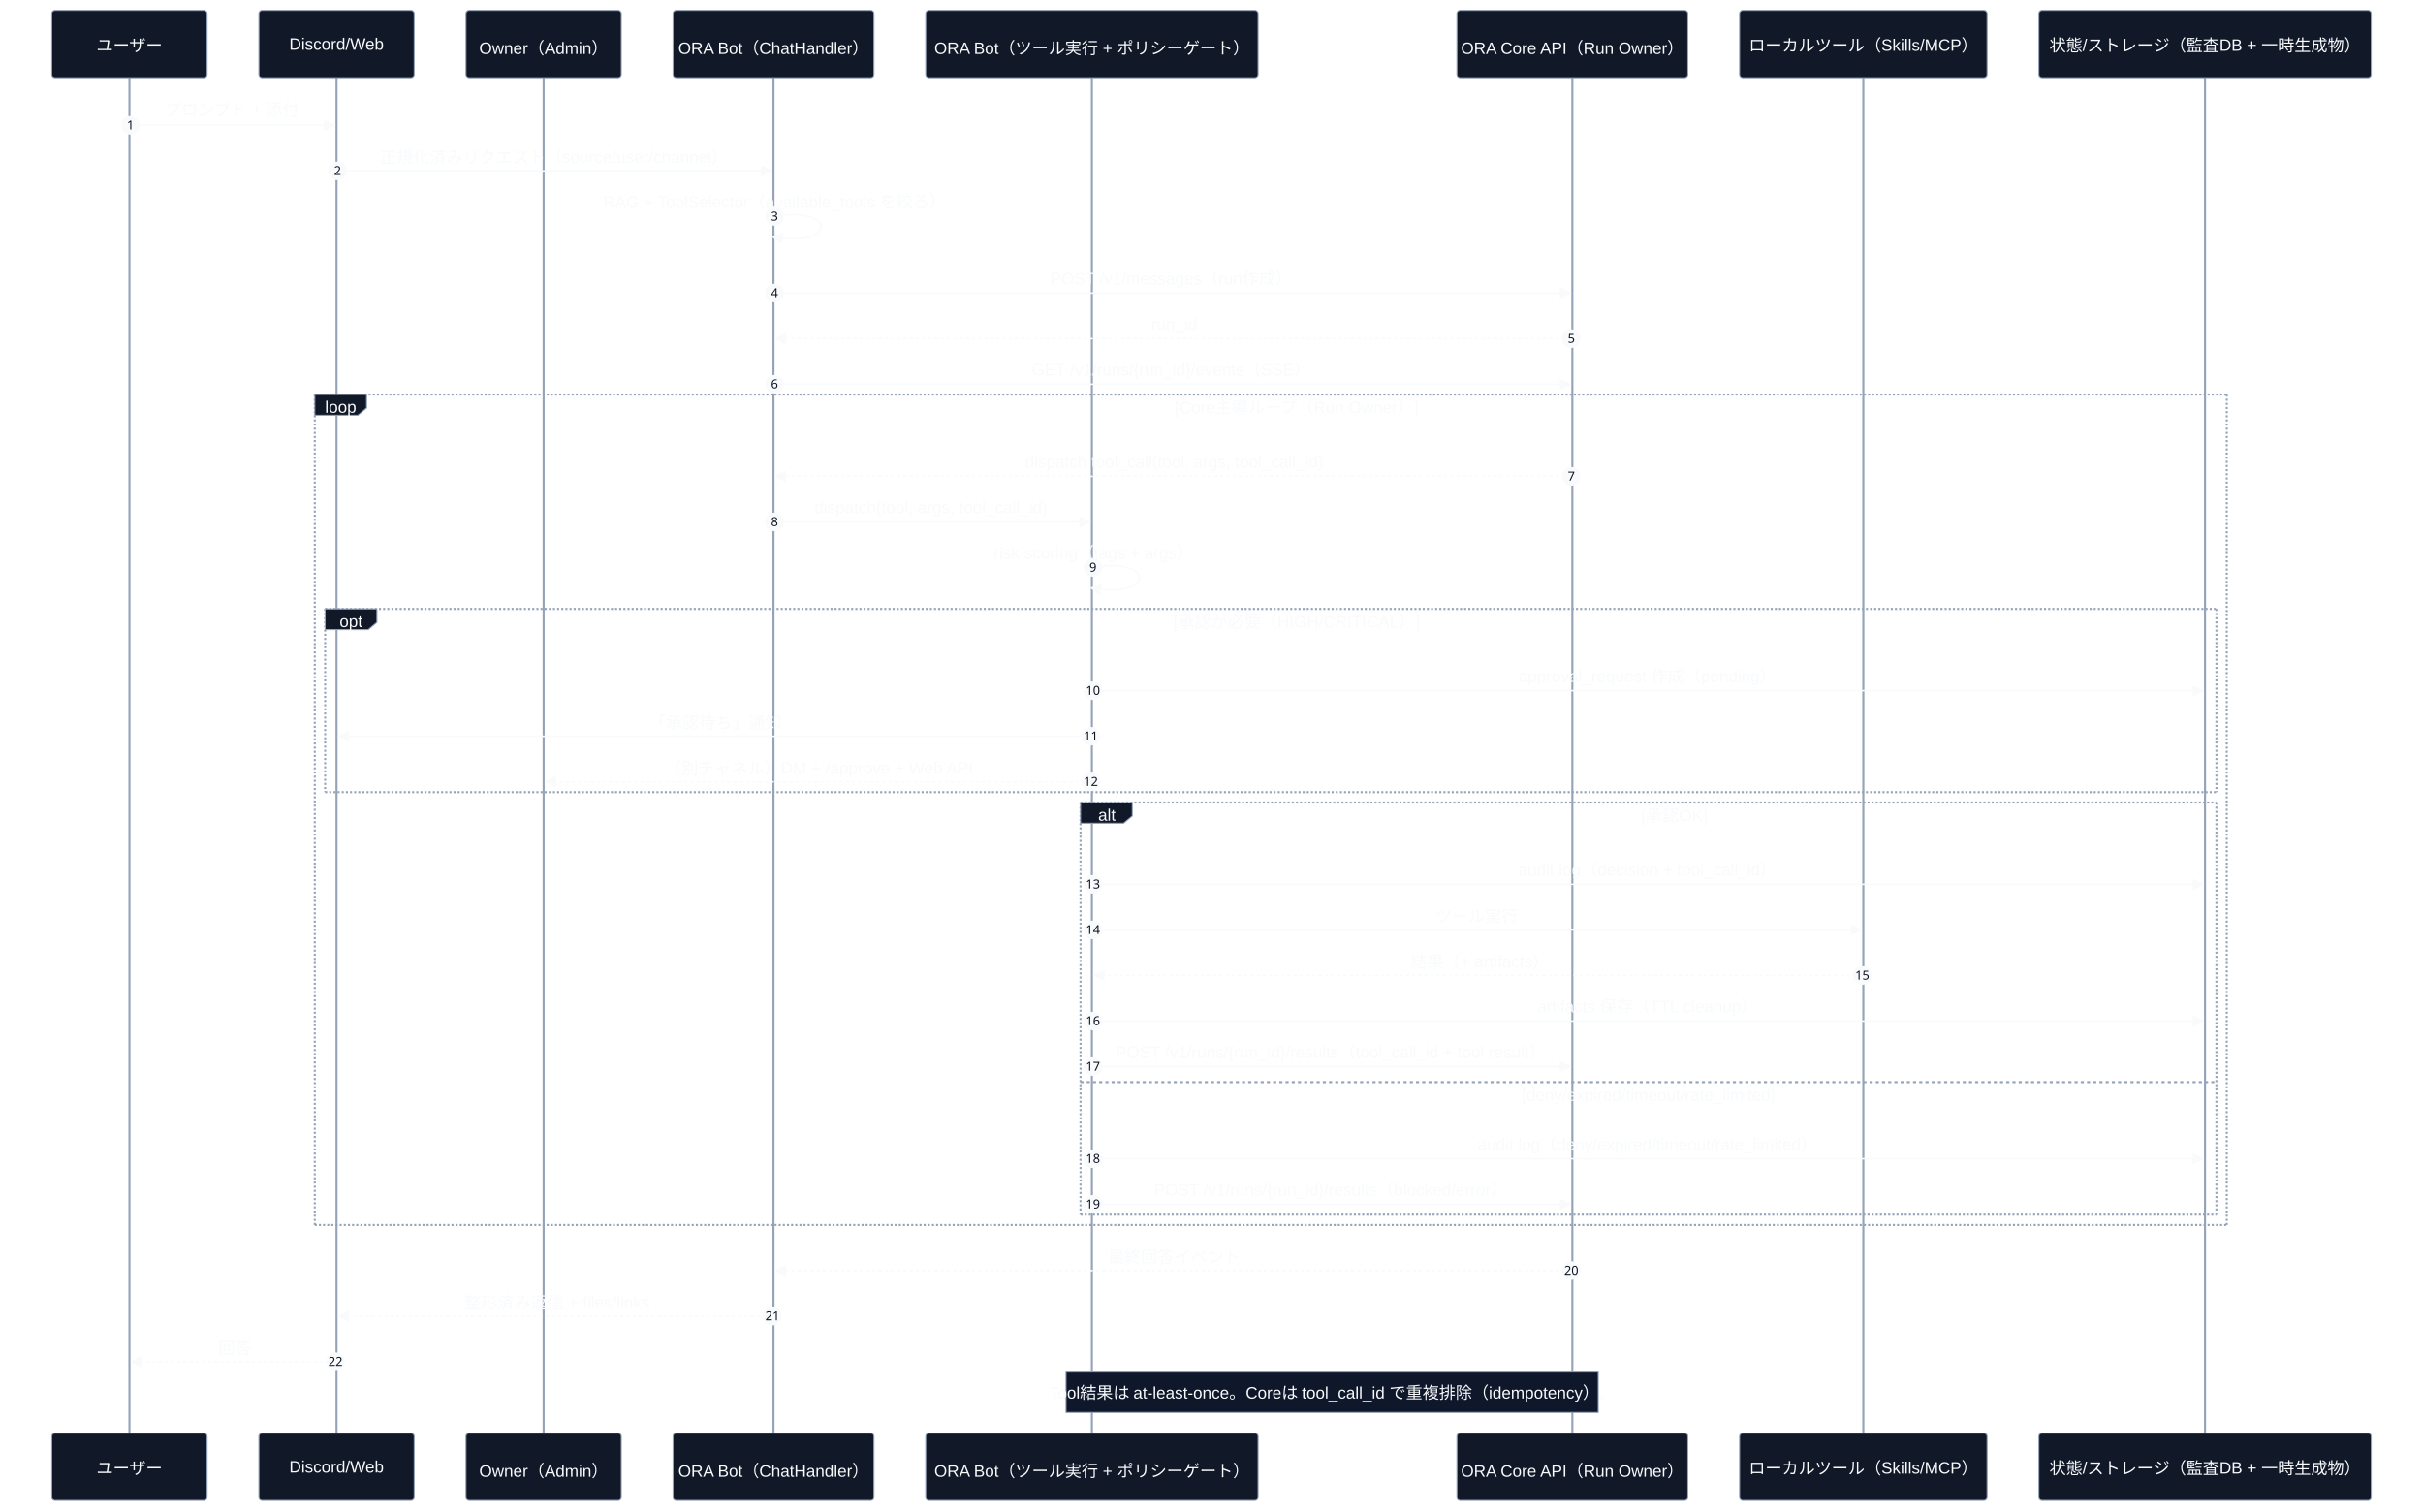
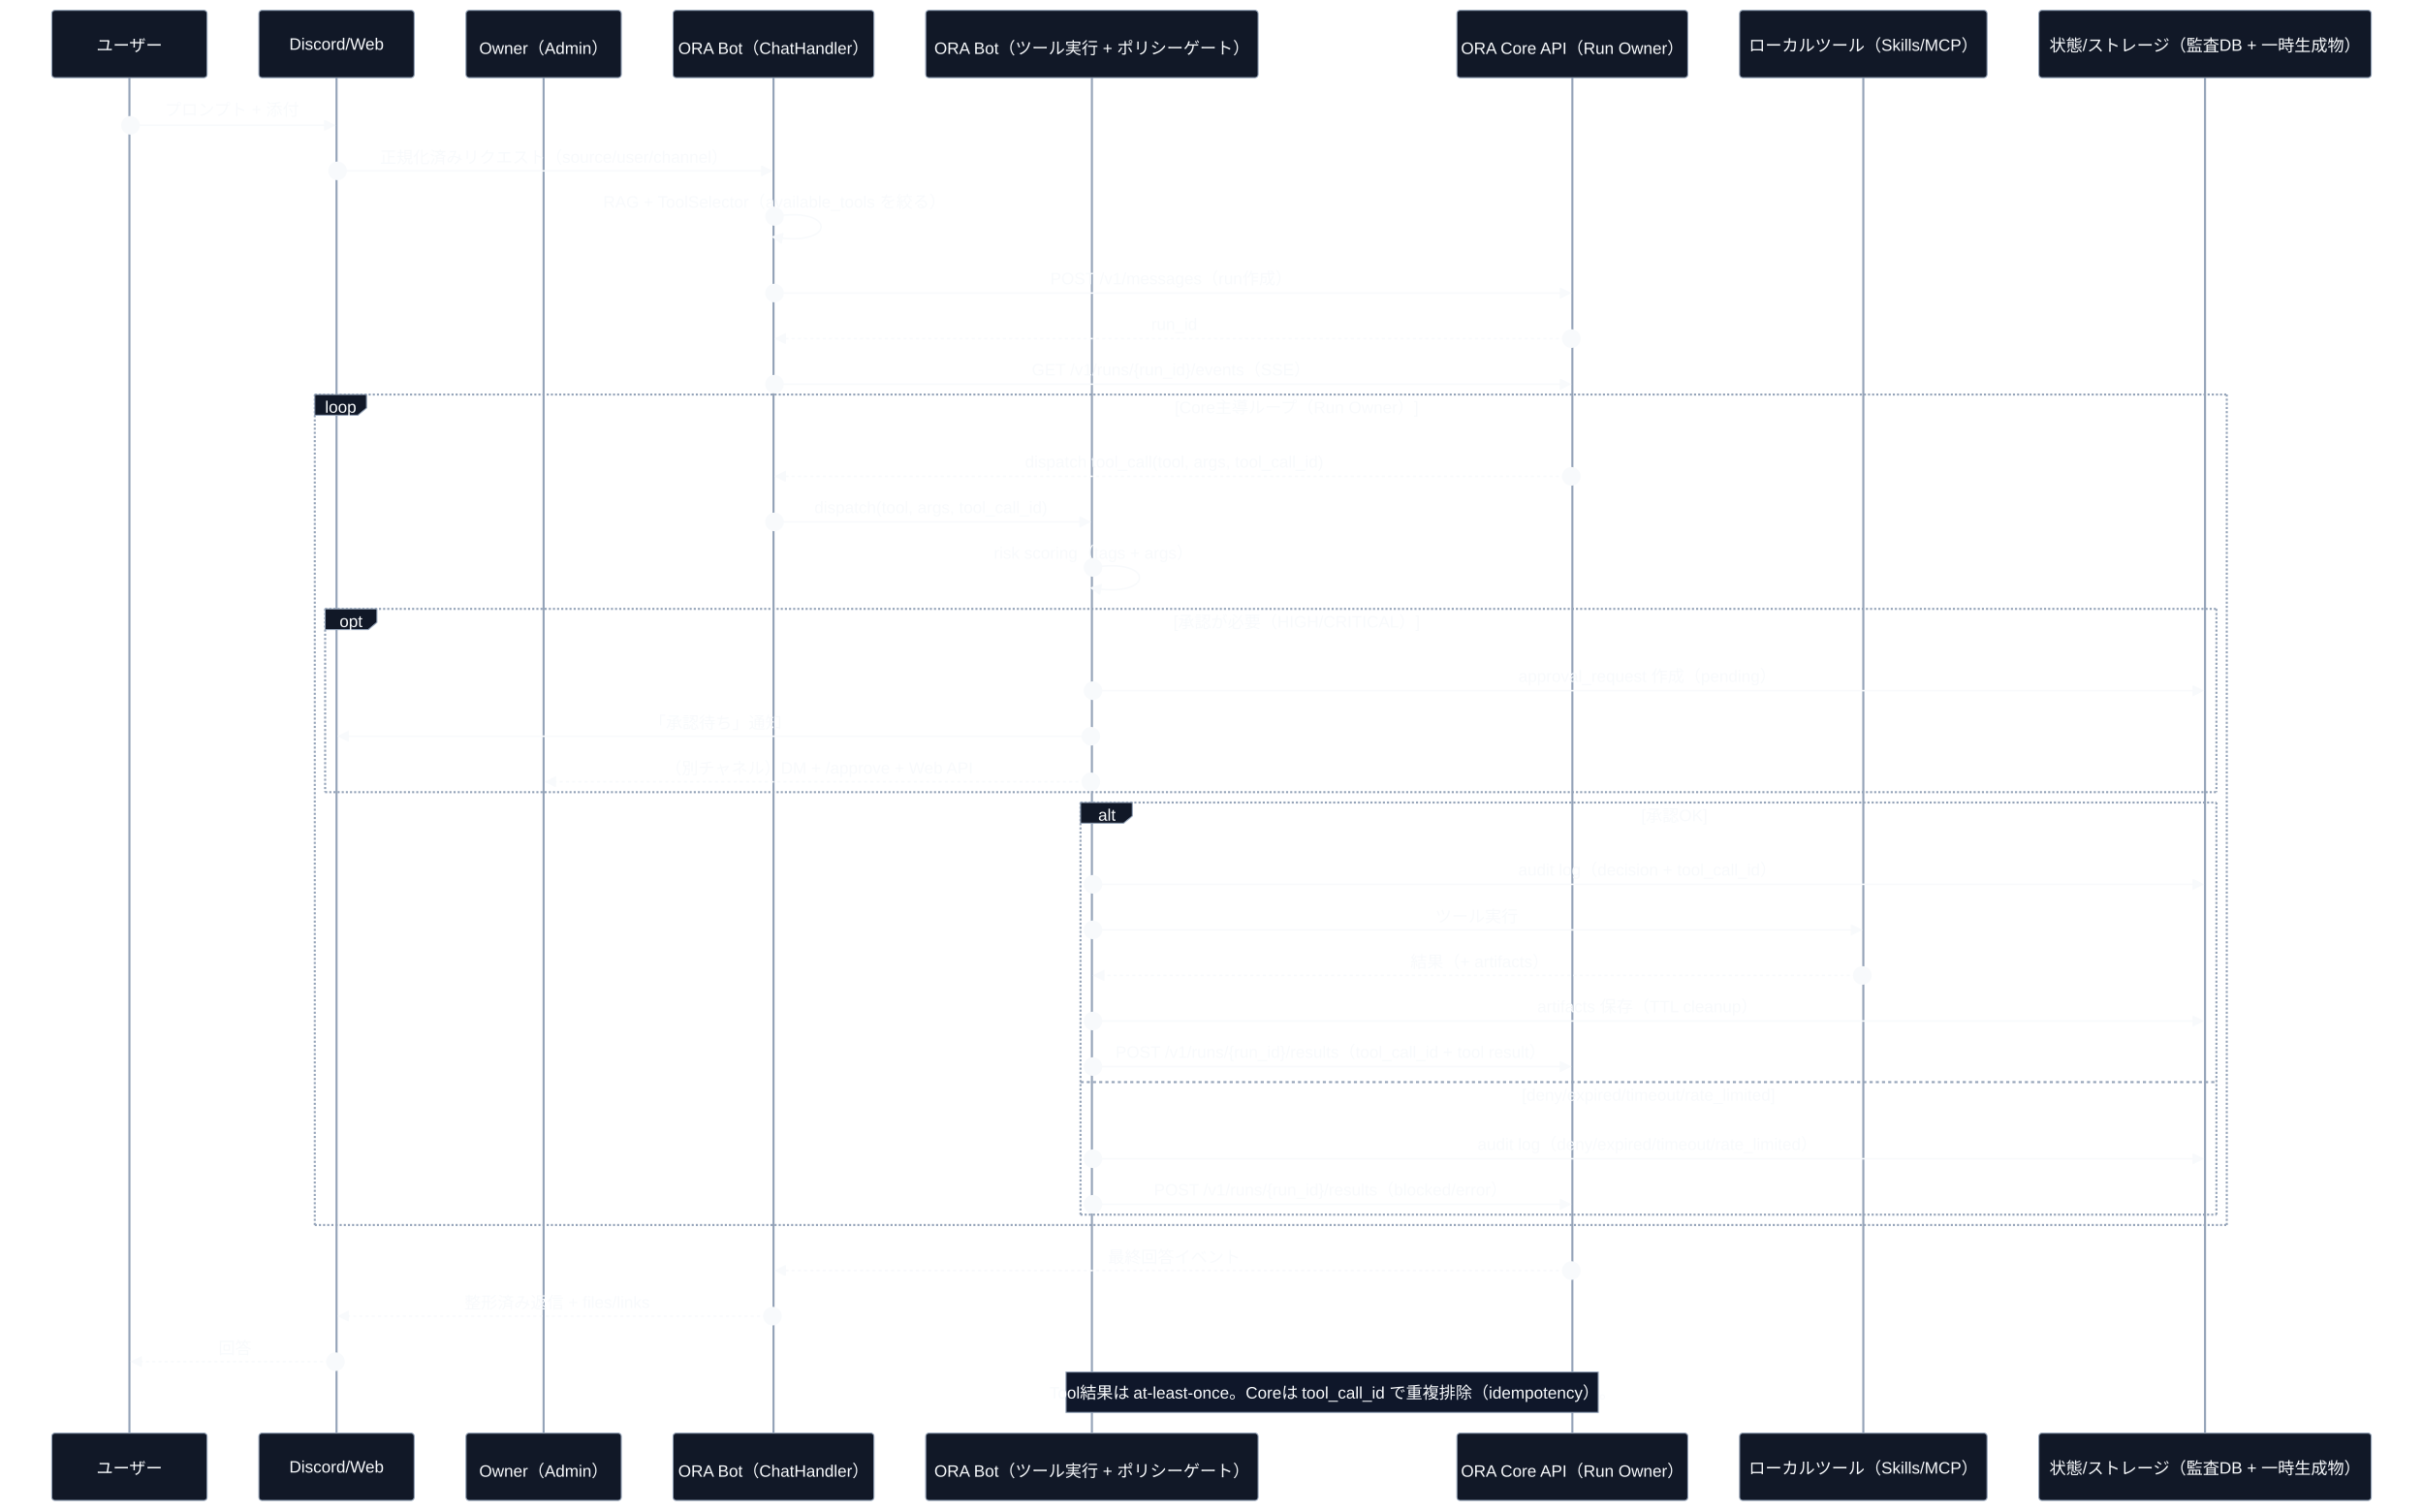
<svg xmlns="http://www.w3.org/2000/svg" aria-roledescription="sequence" role="graphics-document document" viewBox="-50 -10 2340 1460" style="max-width: 2340px; background-color: transparent;" width="100%" id="my-svg">
  <g>
    <rect class="actor actor-bottom" ry="3" rx="3" name="ST" height="65" width="321" stroke="#666" fill="#eaeaea" y="1374" x="1919" />
    <text style="text-anchor: middle; font-size: 16px; font-weight: 400;" class="actor" alignment-baseline="central" dominant-baseline="central" y="1406.5" x="2079.5">
      <tspan dy="0" x="2079.5">状態/ストレージ（監査DB + 一時生成物）</tspan>
    </text>
  </g>
  <g>
    <rect class="actor actor-bottom" ry="3" rx="3" name="LT" height="65" width="239" stroke="#666" fill="#eaeaea" y="1374" x="1630" />
    <text style="text-anchor: middle; font-size: 16px; font-weight: 400;" class="actor" alignment-baseline="central" dominant-baseline="central" y="1406.5" x="1749.5">
      <tspan dy="0" x="1749.5">ローカルツール（Skills/MCP）</tspan>
    </text>
  </g>
  <g>
    <rect class="actor actor-bottom" ry="3" rx="3" name="CORE" height="65" width="223" stroke="#666" fill="#eaeaea" y="1374" x="1357" />
    <text style="text-anchor: middle; font-size: 16px; font-weight: 400;" class="actor" alignment-baseline="central" dominant-baseline="central" y="1406.5" x="1468.5">
      <tspan dy="0" x="1468.5">ORA Core API（Run Owner）</tspan>
    </text>
  </g>
  <g>
    <rect class="actor actor-bottom" ry="3" rx="3" name="EX" height="65" width="321" stroke="#666" fill="#eaeaea" y="1374" x="844" />
    <text style="text-anchor: middle; font-size: 16px; font-weight: 400;" class="actor" alignment-baseline="central" dominant-baseline="central" y="1406.5" x="1004.5">
      <tspan dy="0" x="1004.5">ORA Bot（ツール実行 + ポリシーゲート）</tspan>
    </text>
  </g>
  <g>
    <rect class="actor actor-bottom" ry="3" rx="3" name="CH" height="65" width="194" stroke="#666" fill="#eaeaea" y="1374" x="600" />
    <text style="text-anchor: middle; font-size: 16px; font-weight: 400;" class="actor" alignment-baseline="central" dominant-baseline="central" y="1406.5" x="697">
      <tspan dy="0" x="697">ORA Bot（ChatHandler）</tspan>
    </text>
  </g>
  <g>
    <rect class="actor actor-bottom" ry="3" rx="3" name="O" height="65" width="150" stroke="#666" fill="#eaeaea" y="1374" x="400" />
    <text style="text-anchor: middle; font-size: 16px; font-weight: 400;" class="actor" alignment-baseline="central" dominant-baseline="central" y="1406.5" x="475">
      <tspan dy="0" x="475">Owner（Admin）</tspan>
    </text>
  </g>
  <g>
    <rect class="actor actor-bottom" ry="3" rx="3" name="P" height="65" width="150" stroke="#666" fill="#eaeaea" y="1374" x="200" />
    <text style="text-anchor: middle; font-size: 16px; font-weight: 400;" class="actor" alignment-baseline="central" dominant-baseline="central" y="1406.5" x="275">
      <tspan dy="0" x="275">Discord/Web</tspan>
    </text>
  </g>
  <g>
    <rect class="actor actor-bottom" ry="3" rx="3" name="U" height="65" width="150" stroke="#666" fill="#eaeaea" y="1374" x="0" />
    <text style="text-anchor: middle; font-size: 16px; font-weight: 400;" class="actor" alignment-baseline="central" dominant-baseline="central" y="1406.5" x="75">
      <tspan dy="0" x="75">ユーザー</tspan>
    </text>
  </g>
  <g>
    <line stroke="#999" stroke-width="0.5px" class="200" y2="1374" x2="2079.5" y1="5" x1="2079.5" id="actor7" />
    <g id="root-7">
      <rect class="actor actor-top" ry="3" rx="3" name="ST" height="65" width="321" stroke="#666" fill="#eaeaea" y="0" x="1919" />
      <text style="text-anchor: middle; font-size: 16px; font-weight: 400;" class="actor" alignment-baseline="central" dominant-baseline="central" y="32.5" x="2079.5">
        <tspan dy="0" x="2079.5">状態/ストレージ（監査DB + 一時生成物）</tspan>
      </text>
    </g>
  </g>
  <g>
    <line stroke="#999" stroke-width="0.5px" class="200" y2="1374" x2="1749.5" y1="5" x1="1749.5" id="actor6" />
    <g id="root-6">
      <rect class="actor actor-top" ry="3" rx="3" name="LT" height="65" width="239" stroke="#666" fill="#eaeaea" y="0" x="1630" />
      <text style="text-anchor: middle; font-size: 16px; font-weight: 400;" class="actor" alignment-baseline="central" dominant-baseline="central" y="32.5" x="1749.5">
        <tspan dy="0" x="1749.5">ローカルツール（Skills/MCP）</tspan>
      </text>
    </g>
  </g>
  <g>
    <line stroke="#999" stroke-width="0.5px" class="200" y2="1374" x2="1468.5" y1="5" x1="1468.5" id="actor5" />
    <g id="root-5">
      <rect class="actor actor-top" ry="3" rx="3" name="CORE" height="65" width="223" stroke="#666" fill="#eaeaea" y="0" x="1357" />
      <text style="text-anchor: middle; font-size: 16px; font-weight: 400;" class="actor" alignment-baseline="central" dominant-baseline="central" y="32.5" x="1468.5">
        <tspan dy="0" x="1468.5">ORA Core API（Run Owner）</tspan>
      </text>
    </g>
  </g>
  <g>
    <line stroke="#999" stroke-width="0.5px" class="200" y2="1374" x2="1004.5" y1="5" x1="1004.5" id="actor4" />
    <g id="root-4">
      <rect class="actor actor-top" ry="3" rx="3" name="EX" height="65" width="321" stroke="#666" fill="#eaeaea" y="0" x="844" />
      <text style="text-anchor: middle; font-size: 16px; font-weight: 400;" class="actor" alignment-baseline="central" dominant-baseline="central" y="32.5" x="1004.5">
        <tspan dy="0" x="1004.5">ORA Bot（ツール実行 + ポリシーゲート）</tspan>
      </text>
    </g>
  </g>
  <g>
    <line stroke="#999" stroke-width="0.5px" class="200" y2="1374" x2="697" y1="5" x1="697" id="actor3" />
    <g id="root-3">
      <rect class="actor actor-top" ry="3" rx="3" name="CH" height="65" width="194" stroke="#666" fill="#eaeaea" y="0" x="600" />
      <text style="text-anchor: middle; font-size: 16px; font-weight: 400;" class="actor" alignment-baseline="central" dominant-baseline="central" y="32.5" x="697">
        <tspan dy="0" x="697">ORA Bot（ChatHandler）</tspan>
      </text>
    </g>
  </g>
  <g>
    <line stroke="#999" stroke-width="0.5px" class="200" y2="1374" x2="475" y1="5" x1="475" id="actor2" />
    <g id="root-2">
      <rect class="actor actor-top" ry="3" rx="3" name="O" height="65" width="150" stroke="#666" fill="#eaeaea" y="0" x="400" />
      <text style="text-anchor: middle; font-size: 16px; font-weight: 400;" class="actor" alignment-baseline="central" dominant-baseline="central" y="32.5" x="475">
        <tspan dy="0" x="475">Owner（Admin）</tspan>
      </text>
    </g>
  </g>
  <g>
    <line stroke="#999" stroke-width="0.5px" class="200" y2="1374" x2="275" y1="5" x1="275" id="actor1" />
    <g id="root-1">
      <rect class="actor actor-top" ry="3" rx="3" name="P" height="65" width="150" stroke="#666" fill="#eaeaea" y="0" x="200" />
      <text style="text-anchor: middle; font-size: 16px; font-weight: 400;" class="actor" alignment-baseline="central" dominant-baseline="central" y="32.5" x="275">
        <tspan dy="0" x="275">Discord/Web</tspan>
      </text>
    </g>
  </g>
  <g>
    <line stroke="#999" stroke-width="0.5px" class="200" y2="1374" x2="75" y1="5" x1="75" id="actor0" />
    <g id="root-0">
      <rect class="actor actor-top" ry="3" rx="3" name="U" height="65" width="150" stroke="#666" fill="#eaeaea" y="0" x="0" />
      <text style="text-anchor: middle; font-size: 16px; font-weight: 400;" class="actor" alignment-baseline="central" dominant-baseline="central" y="32.5" x="75">
        <tspan dy="0" x="75">ユーザー</tspan>
      </text>
    </g>
  </g>
-   <style>#my-svg{font-family:"trebuchet ms",verdana,arial,sans-serif;font-size:22px;fill:#f8fafc;}#my-svg .error-icon{fill:hsl(40.909, 39.286%, 15.98%);}#my-svg .error-text{fill:rgb(198.241, 208.429, 230.259);stroke:rgb(198.241, 208.429, 230.259);}#my-svg .edge-thickness-normal{stroke-width:2px;}#my-svg .edge-thickness-thick{stroke-width:3.5px;}#my-svg .edge-pattern-solid{stroke-dasharray:0;}#my-svg .edge-pattern-dashed{stroke-dasharray:3;}#my-svg .edge-pattern-dotted{stroke-dasharray:2;}#my-svg .marker{fill:#cbd5e1;stroke:#cbd5e1;}#my-svg .marker.cross{stroke:#cbd5e1;}#my-svg svg{font-family:"trebuchet ms",verdana,arial,sans-serif;font-size:22px;}#my-svg .actor{stroke:#94a3b8;fill:#111827;}#my-svg text.actor&gt;tspan{fill:#f8fafc;stroke:none;}#my-svg .actor-line{stroke:grey;}#my-svg .messageLine0{stroke-width:1.5;stroke-dasharray:none;stroke:#f8fafc;}#my-svg .messageLine1{stroke-width:1.5;stroke-dasharray:2,2;stroke:#f8fafc;}#my-svg #arrowhead path{fill:#f8fafc;stroke:#f8fafc;}#my-svg .sequenceNumber{fill:#0b1220;}#my-svg #sequencenumber{fill:#f8fafc;}#my-svg #crosshead path{fill:#f8fafc;stroke:#f8fafc;}#my-svg .messageText{fill:#f8fafc;stroke:none;}#my-svg .labelBox{stroke:#94a3b8;fill:#111827;}#my-svg .labelText,#my-svg .labelText&gt;tspan{fill:#f8fafc;stroke:none;}#my-svg .loopText,#my-svg .loopText&gt;tspan{fill:#f8fafc;stroke:none;}#my-svg .loopLine{stroke-width:2px;stroke-dasharray:2,2;stroke:#94a3b8;fill:#94a3b8;}#my-svg .note{stroke:#94a3b8;fill:#0f172a;}#my-svg .noteText,#my-svg .noteText&gt;tspan{fill:#f8fafc;stroke:none;}#my-svg .activation0{fill:#1f2937;stroke:#94a3b8;}#my-svg .activation1{fill:#1f2937;stroke:#94a3b8;}#my-svg .activation2{fill:#1f2937;stroke:#94a3b8;}#my-svg .actorPopupMenu{position:absolute;}#my-svg .actorPopupMenuPanel{position:absolute;fill:#111827;box-shadow:0px 8px 16px 0px rgba(0,0,0,0.2);filter:drop-shadow(3px 5px 2px rgb(0 0 0 / 0.4));}#my-svg .actor-man line{stroke:#94a3b8;fill:#111827;}#my-svg .actor-man circle,#my-svg line{stroke:#94a3b8;fill:#111827;stroke-width:2px;}#my-svg :root{--mermaid-font-family:"trebuchet ms",verdana,arial,sans-serif;}</style>
+   <style>#my-svg{font-family:"trebuchet ms",verdana,arial,sans-serif;font-size:22px;fill:#f8fafc;}#my-svg .error-icon{fill:hsl(40.909, 39.286%, 15.98%);}#my-svg .error-text{fill:rgb(198.241, 208.429, 230.259);stroke:rgb(198.241, 208.429, 230.259);}#my-svg .edge-thickness-normal{stroke-width:2px;}#my-svg .edge-thickness-thick{stroke-width:3.5px;}#my-svg .edge-pattern-solid{stroke-dasharray:0;}#my-svg .edge-pattern-dashed{stroke-dasharray:3;}#my-svg .edge-pattern-dotted{stroke-dasharray:2;}#my-svg .marker{fill:#cbd5e1;stroke:#cbd5e1;}#my-svg .marker.cross{stroke:#cbd5e1;}#my-svg svg{font-family:"trebuchet ms",verdana,arial,sans-serif;font-size:22px;}#my-svg .actor{stroke:#94a3b8;fill:#111827;}#my-svg text.actor&gt;tspan{fill:#f8fafc;stroke:none;}#my-svg .actor-line{stroke:grey;}#my-svg .messageLine0{stroke-width:1.5;stroke-dasharray:none;stroke:#f8fafc;}#my-svg .messageLine1{stroke-width:1.5;stroke-dasharray:2,2;stroke:#f8fafc;}#my-svg #arrowhead path{fill:#f8fafc;stroke:#f8fafc;}#my-svg .sequenceNumber{fill:#f8fafc;}#my-svg #sequencenumber{fill:#f8fafc;}#my-svg #crosshead path{fill:#f8fafc;stroke:#f8fafc;}#my-svg .messageText{fill:#f8fafc;stroke:none;}#my-svg .labelBox{stroke:#94a3b8;fill:#111827;}#my-svg .labelText,#my-svg .labelText&gt;tspan{fill:#f8fafc;stroke:none;}#my-svg .loopText,#my-svg .loopText&gt;tspan{fill:#f8fafc;stroke:none;}#my-svg .loopLine{stroke-width:2px;stroke-dasharray:2,2;stroke:#94a3b8;fill:#94a3b8;}#my-svg .note{stroke:#94a3b8;fill:#0f172a;}#my-svg .noteText,#my-svg .noteText&gt;tspan{fill:#f8fafc;stroke:none;}#my-svg .activation0{fill:#1f2937;stroke:#94a3b8;}#my-svg .activation1{fill:#1f2937;stroke:#94a3b8;}#my-svg .activation2{fill:#1f2937;stroke:#94a3b8;}#my-svg .actorPopupMenu{position:absolute;}#my-svg .actorPopupMenuPanel{position:absolute;fill:#111827;box-shadow:0px 8px 16px 0px rgba(0,0,0,0.2);filter:drop-shadow(3px 5px 2px rgb(0 0 0 / 0.4));}#my-svg .actor-man line{stroke:#94a3b8;fill:#111827;}#my-svg .actor-man circle,#my-svg line{stroke:#94a3b8;fill:#111827;stroke-width:2px;}#my-svg :root{--mermaid-font-family:"trebuchet ms",verdana,arial,sans-serif;}</style>
  <g />
  <defs>
    <symbol height="24" width="24" id="computer">
      <path d="M2 2v13h20v-13h-20zm18 11h-16v-9h16v9zm-10.228 6l.466-1h3.524l.467 1h-4.457zm14.228 3h-24l2-6h2.104l-1.33 4h18.45l-1.297-4h2.073l2 6zm-5-10h-14v-7h14v7z" transform="scale(.5)" />
    </symbol>
  </defs>
  <defs>
    <symbol clip-rule="evenodd" fill-rule="evenodd" id="database">
      <path d="M12.258.001l.256.004.255.005.253.008.251.01.249.012.247.015.246.016.242.019.241.02.239.023.236.024.233.027.231.028.229.031.225.032.223.034.22.036.217.038.214.04.211.041.208.043.205.045.201.046.198.048.194.05.191.051.187.053.183.054.18.056.175.057.172.059.168.06.163.061.16.063.155.064.15.066.074.033.073.033.071.034.07.034.069.035.068.035.067.035.066.035.064.036.064.036.062.036.06.036.06.037.058.037.058.037.055.038.055.038.053.038.052.038.051.039.05.039.048.039.047.039.045.04.044.04.043.04.041.04.04.041.039.041.037.041.036.041.034.041.033.042.032.042.03.042.029.042.027.042.026.043.024.043.023.043.021.043.02.043.018.044.017.043.015.044.013.044.012.044.011.045.009.044.007.045.006.045.004.045.002.045.001.045v17l-.001.045-.002.045-.004.045-.006.045-.007.045-.009.044-.011.045-.012.044-.013.044-.015.044-.017.043-.018.044-.02.043-.021.043-.023.043-.024.043-.026.043-.027.042-.029.042-.03.042-.032.042-.033.042-.034.041-.036.041-.037.041-.039.041-.04.041-.041.04-.043.04-.044.04-.045.04-.047.039-.048.039-.05.039-.051.039-.052.038-.053.038-.055.038-.055.038-.058.037-.058.037-.06.037-.06.036-.062.036-.064.036-.064.036-.066.035-.067.035-.068.035-.069.035-.07.034-.071.034-.073.033-.074.033-.15.066-.155.064-.16.063-.163.061-.168.06-.172.059-.175.057-.18.056-.183.054-.187.053-.191.051-.194.05-.198.048-.201.046-.205.045-.208.043-.211.041-.214.04-.217.038-.22.036-.223.034-.225.032-.229.031-.231.028-.233.027-.236.024-.239.023-.241.02-.242.019-.246.016-.247.015-.249.012-.251.01-.253.008-.255.005-.256.004-.258.001-.258-.001-.256-.004-.255-.005-.253-.008-.251-.01-.249-.012-.247-.015-.245-.016-.243-.019-.241-.02-.238-.023-.236-.024-.234-.027-.231-.028-.228-.031-.226-.032-.223-.034-.22-.036-.217-.038-.214-.04-.211-.041-.208-.043-.204-.045-.201-.046-.198-.048-.195-.05-.19-.051-.187-.053-.184-.054-.179-.056-.176-.057-.172-.059-.167-.06-.164-.061-.159-.063-.155-.064-.151-.066-.074-.033-.072-.033-.072-.034-.07-.034-.069-.035-.068-.035-.067-.035-.066-.035-.064-.036-.063-.036-.062-.036-.061-.036-.06-.037-.058-.037-.057-.037-.056-.038-.055-.038-.053-.038-.052-.038-.051-.039-.049-.039-.049-.039-.046-.039-.046-.04-.044-.04-.043-.04-.041-.04-.04-.041-.039-.041-.037-.041-.036-.041-.034-.041-.033-.042-.032-.042-.03-.042-.029-.042-.027-.042-.026-.043-.024-.043-.023-.043-.021-.043-.02-.043-.018-.044-.017-.043-.015-.044-.013-.044-.012-.044-.011-.045-.009-.044-.007-.045-.006-.045-.004-.045-.002-.045-.001-.045v-17l.001-.045.002-.045.004-.045.006-.045.007-.045.009-.044.011-.045.012-.044.013-.044.015-.044.017-.043.018-.044.02-.043.021-.043.023-.043.024-.043.026-.043.027-.042.029-.042.03-.042.032-.042.033-.042.034-.041.036-.041.037-.041.039-.041.04-.041.041-.04.043-.04.044-.04.046-.04.046-.039.049-.039.049-.039.051-.039.052-.038.053-.038.055-.038.056-.038.057-.037.058-.037.06-.037.061-.036.062-.036.063-.036.064-.036.066-.035.067-.035.068-.035.069-.035.07-.034.072-.034.072-.033.074-.033.151-.066.155-.064.159-.063.164-.061.167-.06.172-.059.176-.057.179-.056.184-.054.187-.053.19-.051.195-.05.198-.048.201-.046.204-.045.208-.043.211-.041.214-.04.217-.038.22-.036.223-.034.226-.032.228-.031.231-.028.234-.027.236-.024.238-.023.241-.02.243-.019.245-.016.247-.015.249-.012.251-.01.253-.008.255-.005.256-.004.258-.001.258.001zm-9.258 20.499v.01l.001.021.003.021.004.022.005.021.006.022.007.022.009.023.01.022.011.023.012.023.013.023.015.023.016.024.017.023.018.024.019.024.021.024.022.025.023.024.024.025.052.049.056.05.061.051.066.051.07.051.075.051.079.052.084.052.088.052.092.052.097.052.102.051.105.052.11.052.114.051.119.051.123.051.127.05.131.05.135.05.139.048.144.049.147.047.152.047.155.047.16.045.163.045.167.043.171.043.176.041.178.041.183.039.187.039.19.037.194.035.197.035.202.033.204.031.209.03.212.029.216.027.219.025.222.024.226.021.23.02.233.018.236.016.24.015.243.012.246.01.249.008.253.005.256.004.259.001.26-.001.257-.004.254-.005.25-.008.247-.011.244-.012.241-.014.237-.016.233-.018.231-.021.226-.021.224-.024.22-.026.216-.027.212-.028.21-.031.205-.031.202-.034.198-.034.194-.036.191-.037.187-.039.183-.04.179-.04.175-.042.172-.043.168-.044.163-.045.16-.046.155-.046.152-.047.148-.048.143-.049.139-.049.136-.05.131-.05.126-.05.123-.051.118-.052.114-.051.11-.052.106-.052.101-.052.096-.052.092-.052.088-.053.083-.051.079-.052.074-.052.07-.051.065-.051.06-.051.056-.05.051-.05.023-.024.023-.025.021-.024.02-.024.019-.024.018-.024.017-.024.015-.023.014-.024.013-.023.012-.023.01-.023.01-.022.008-.022.006-.022.006-.022.004-.022.004-.021.001-.021.001-.021v-4.127l-.077.055-.08.053-.083.054-.085.053-.087.052-.09.052-.093.051-.095.05-.097.05-.1.049-.102.049-.105.048-.106.047-.109.047-.111.046-.114.045-.115.045-.118.044-.12.043-.122.042-.124.042-.126.041-.128.04-.13.04-.132.038-.134.038-.135.037-.138.037-.139.035-.142.035-.143.034-.144.033-.147.032-.148.031-.15.03-.151.03-.153.029-.154.027-.156.027-.158.026-.159.025-.161.024-.162.023-.163.022-.165.021-.166.02-.167.019-.169.018-.169.017-.171.016-.173.015-.173.014-.175.013-.175.012-.177.011-.178.01-.179.008-.179.008-.181.006-.182.005-.182.004-.184.003-.184.002h-.37l-.184-.002-.184-.003-.182-.004-.182-.005-.181-.006-.179-.008-.179-.008-.178-.01-.176-.011-.176-.012-.175-.013-.173-.014-.172-.015-.171-.016-.17-.017-.169-.018-.167-.019-.166-.02-.165-.021-.163-.022-.162-.023-.161-.024-.159-.025-.157-.026-.156-.027-.155-.027-.153-.029-.151-.03-.15-.03-.148-.031-.146-.032-.145-.033-.143-.034-.141-.035-.14-.035-.137-.037-.136-.037-.134-.038-.132-.038-.13-.04-.128-.04-.126-.041-.124-.042-.122-.042-.12-.044-.117-.043-.116-.045-.113-.045-.112-.046-.109-.047-.106-.047-.105-.048-.102-.049-.1-.049-.097-.05-.095-.05-.093-.052-.09-.051-.087-.052-.085-.053-.083-.054-.08-.054-.077-.054v4.127zm0-5.654v.011l.001.021.003.021.004.021.005.022.006.022.007.022.009.022.01.022.011.023.012.023.013.023.015.024.016.023.017.024.018.024.019.024.021.024.022.024.023.025.024.024.052.05.056.05.061.05.066.051.07.051.075.052.079.051.084.052.088.052.092.052.097.052.102.052.105.052.11.051.114.051.119.052.123.05.127.051.131.05.135.049.139.049.144.048.147.048.152.047.155.046.16.045.163.045.167.044.171.042.176.042.178.04.183.04.187.038.19.037.194.036.197.034.202.033.204.032.209.03.212.028.216.027.219.025.222.024.226.022.23.02.233.018.236.016.24.014.243.012.246.01.249.008.253.006.256.003.259.001.26-.001.257-.003.254-.006.25-.008.247-.01.244-.012.241-.015.237-.016.233-.018.231-.02.226-.022.224-.024.22-.025.216-.027.212-.029.21-.03.205-.032.202-.033.198-.035.194-.036.191-.037.187-.039.183-.039.179-.041.175-.042.172-.043.168-.044.163-.045.16-.045.155-.047.152-.047.148-.048.143-.048.139-.05.136-.049.131-.05.126-.051.123-.051.118-.051.114-.052.11-.052.106-.052.101-.052.096-.052.092-.052.088-.052.083-.052.079-.052.074-.051.07-.052.065-.051.06-.05.056-.051.051-.049.023-.025.023-.024.021-.025.02-.024.019-.024.018-.024.017-.024.015-.023.014-.023.013-.024.012-.022.01-.023.01-.023.008-.022.006-.022.006-.022.004-.021.004-.022.001-.021.001-.021v-4.139l-.077.054-.08.054-.083.054-.085.052-.087.053-.09.051-.093.051-.095.051-.097.05-.1.049-.102.049-.105.048-.106.047-.109.047-.111.046-.114.045-.115.044-.118.044-.12.044-.122.042-.124.042-.126.041-.128.04-.13.039-.132.039-.134.038-.135.037-.138.036-.139.036-.142.035-.143.033-.144.033-.147.033-.148.031-.15.03-.151.03-.153.028-.154.028-.156.027-.158.026-.159.025-.161.024-.162.023-.163.022-.165.021-.166.02-.167.019-.169.018-.169.017-.171.016-.173.015-.173.014-.175.013-.175.012-.177.011-.178.009-.179.009-.179.007-.181.007-.182.005-.182.004-.184.003-.184.002h-.37l-.184-.002-.184-.003-.182-.004-.182-.005-.181-.007-.179-.007-.179-.009-.178-.009-.176-.011-.176-.012-.175-.013-.173-.014-.172-.015-.171-.016-.17-.017-.169-.018-.167-.019-.166-.02-.165-.021-.163-.022-.162-.023-.161-.024-.159-.025-.157-.026-.156-.027-.155-.028-.153-.028-.151-.03-.15-.03-.148-.031-.146-.033-.145-.033-.143-.033-.141-.035-.14-.036-.137-.036-.136-.037-.134-.038-.132-.039-.13-.039-.128-.04-.126-.041-.124-.042-.122-.043-.12-.043-.117-.044-.116-.044-.113-.046-.112-.046-.109-.046-.106-.047-.105-.048-.102-.049-.1-.049-.097-.05-.095-.051-.093-.051-.09-.051-.087-.053-.085-.052-.083-.054-.08-.054-.077-.054v4.139zm0-5.666v.011l.001.02.003.022.004.021.005.022.006.021.007.022.009.023.01.022.011.023.012.023.013.023.015.023.016.024.017.024.018.023.019.024.021.025.022.024.023.024.024.025.052.05.056.05.061.05.066.051.07.051.075.052.079.051.084.052.088.052.092.052.097.052.102.052.105.051.11.052.114.051.119.051.123.051.127.05.131.05.135.05.139.049.144.048.147.048.152.047.155.046.16.045.163.045.167.043.171.043.176.042.178.04.183.04.187.038.19.037.194.036.197.034.202.033.204.032.209.03.212.028.216.027.219.025.222.024.226.021.23.02.233.018.236.017.24.014.243.012.246.01.249.008.253.006.256.003.259.001.26-.001.257-.003.254-.006.25-.008.247-.01.244-.013.241-.014.237-.016.233-.018.231-.02.226-.022.224-.024.22-.025.216-.027.212-.029.21-.03.205-.032.202-.033.198-.035.194-.036.191-.037.187-.039.183-.039.179-.041.175-.042.172-.043.168-.044.163-.045.16-.045.155-.047.152-.047.148-.048.143-.049.139-.049.136-.049.131-.051.126-.05.123-.051.118-.052.114-.051.11-.052.106-.052.101-.052.096-.052.092-.052.088-.052.083-.052.079-.052.074-.052.07-.051.065-.051.06-.051.056-.05.051-.049.023-.025.023-.025.021-.024.02-.024.019-.024.018-.024.017-.024.015-.023.014-.024.013-.023.012-.023.01-.022.01-.023.008-.022.006-.022.006-.022.004-.022.004-.021.001-.021.001-.021v-4.153l-.077.054-.08.054-.083.053-.085.053-.087.053-.09.051-.093.051-.095.051-.097.05-.1.049-.102.048-.105.048-.106.048-.109.046-.111.046-.114.046-.115.044-.118.044-.12.043-.122.043-.124.042-.126.041-.128.04-.13.039-.132.039-.134.038-.135.037-.138.036-.139.036-.142.034-.143.034-.144.033-.147.032-.148.032-.15.03-.151.03-.153.028-.154.028-.156.027-.158.026-.159.024-.161.024-.162.023-.163.023-.165.021-.166.02-.167.019-.169.018-.169.017-.171.016-.173.015-.173.014-.175.013-.175.012-.177.01-.178.01-.179.009-.179.007-.181.006-.182.006-.182.004-.184.003-.184.001-.185.001-.185-.001-.184-.001-.184-.003-.182-.004-.182-.006-.181-.006-.179-.007-.179-.009-.178-.01-.176-.01-.176-.012-.175-.013-.173-.014-.172-.015-.171-.016-.17-.017-.169-.018-.167-.019-.166-.02-.165-.021-.163-.023-.162-.023-.161-.024-.159-.024-.157-.026-.156-.027-.155-.028-.153-.028-.151-.03-.15-.03-.148-.032-.146-.032-.145-.033-.143-.034-.141-.034-.14-.036-.137-.036-.136-.037-.134-.038-.132-.039-.13-.039-.128-.041-.126-.041-.124-.041-.122-.043-.12-.043-.117-.044-.116-.044-.113-.046-.112-.046-.109-.046-.106-.048-.105-.048-.102-.048-.1-.05-.097-.049-.095-.051-.093-.051-.09-.052-.087-.052-.085-.053-.083-.053-.08-.054-.077-.054v4.153zm8.74-8.179l-.257.004-.254.005-.25.008-.247.011-.244.012-.241.014-.237.016-.233.018-.231.021-.226.022-.224.023-.22.026-.216.027-.212.028-.21.031-.205.032-.202.033-.198.034-.194.036-.191.038-.187.038-.183.04-.179.041-.175.042-.172.043-.168.043-.163.045-.16.046-.155.046-.152.048-.148.048-.143.048-.139.049-.136.05-.131.05-.126.051-.123.051-.118.051-.114.052-.11.052-.106.052-.101.052-.096.052-.092.052-.088.052-.083.052-.079.052-.074.051-.07.052-.065.051-.06.05-.056.05-.051.05-.023.025-.023.024-.021.024-.02.025-.019.024-.018.024-.017.023-.015.024-.014.023-.013.023-.012.023-.01.023-.01.022-.008.022-.006.023-.006.021-.004.022-.004.021-.001.021-.001.021.001.021.001.021.004.021.004.022.006.021.006.023.008.022.01.022.01.023.012.023.013.023.014.023.015.024.017.023.018.024.019.024.02.025.021.024.023.024.023.025.051.05.056.05.06.05.065.051.07.052.074.051.079.052.083.052.088.052.092.052.096.052.101.052.106.052.11.052.114.052.118.051.123.051.126.051.131.05.136.05.139.049.143.048.148.048.152.048.155.046.16.046.163.045.168.043.172.043.175.042.179.041.183.04.187.038.191.038.194.036.198.034.202.033.205.032.21.031.212.028.216.027.22.026.224.023.226.022.231.021.233.018.237.016.241.014.244.012.247.011.25.008.254.005.257.004.26.001.26-.001.257-.004.254-.005.25-.008.247-.011.244-.012.241-.014.237-.016.233-.018.231-.021.226-.022.224-.023.22-.026.216-.027.212-.028.21-.031.205-.032.202-.033.198-.034.194-.036.191-.038.187-.038.183-.04.179-.041.175-.042.172-.043.168-.043.163-.045.16-.046.155-.046.152-.048.148-.048.143-.048.139-.049.136-.05.131-.05.126-.051.123-.051.118-.051.114-.052.11-.052.106-.052.101-.052.096-.052.092-.052.088-.052.083-.052.079-.052.074-.051.07-.052.065-.051.06-.05.056-.05.051-.05.023-.025.023-.024.021-.024.02-.025.019-.024.018-.024.017-.023.015-.024.014-.023.013-.023.012-.023.01-.023.01-.022.008-.022.006-.023.006-.021.004-.022.004-.021.001-.021.001-.021-.001-.021-.001-.021-.004-.021-.004-.022-.006-.021-.006-.023-.008-.022-.01-.022-.01-.023-.012-.023-.013-.023-.014-.023-.015-.024-.017-.023-.018-.024-.019-.024-.02-.025-.021-.024-.023-.024-.023-.025-.051-.05-.056-.05-.06-.05-.065-.051-.07-.052-.074-.051-.079-.052-.083-.052-.088-.052-.092-.052-.096-.052-.101-.052-.106-.052-.11-.052-.114-.052-.118-.051-.123-.051-.126-.051-.131-.05-.136-.05-.139-.049-.143-.048-.148-.048-.152-.048-.155-.046-.16-.046-.163-.045-.168-.043-.172-.043-.175-.042-.179-.041-.183-.04-.187-.038-.191-.038-.194-.036-.198-.034-.202-.033-.205-.032-.21-.031-.212-.028-.216-.027-.22-.026-.224-.023-.226-.022-.231-.021-.233-.018-.237-.016-.241-.014-.244-.012-.247-.011-.25-.008-.254-.005-.257-.004-.26-.001-.26.001z" transform="scale(.5)" />
    </symbol>
  </defs>
  <defs>
    <symbol height="24" width="24" id="clock">
      <path d="M12 2c5.514 0 10 4.486 10 10s-4.486 10-10 10-10-4.486-10-10 4.486-10 10-10zm0-2c-6.627 0-12 5.373-12 12s5.373 12 12 12 12-5.373 12-12-5.373-12-12-12zm5.848 12.459c.202.038.202.333.001.372-1.907.361-6.045 1.111-6.547 1.111-.719 0-1.301-.582-1.301-1.301 0-.512.77-5.447 1.125-7.445.034-.192.312-.181.343.014l.985 6.238 5.394 1.011z" transform="scale(.5)" />
    </symbol>
  </defs>
  <defs>
    <marker orient="auto" markerHeight="12" markerWidth="12" markerUnits="userSpaceOnUse" refY="5" refX="7.9" id="arrowhead">
      <path d="M 0 0 L 10 5 L 0 10 z" />
    </marker>
  </defs>
  <defs>
    <marker refY="4.5" refX="4" orient="auto" markerHeight="8" markerWidth="15" id="crosshead">
      <path style="stroke-dasharray: 0, 0;" d="M 1,2 L 6,7 M 6,2 L 1,7" stroke-width="1pt" stroke="#000000" fill="none" />
    </marker>
  </defs>
  <defs>
    <marker orient="auto" markerHeight="28" markerWidth="20" refY="7" refX="15.5" id="filled-head">
      <path d="M 18,7 L9,13 L14,7 L9,1 Z" />
    </marker>
  </defs>
  <defs>
    <marker orient="auto" markerHeight="40" markerWidth="60" refY="15" refX="15" id="sequencenumber">
      <circle r="6" cy="15" cx="15" />
    </marker>
  </defs>
  <g>
    <line class="loopLine" y2="578" x2="2090.5" y1="578" x1="264" />
    <line class="loopLine" y2="755" x2="2090.5" y1="578" x1="2090.5" />
    <line class="loopLine" y2="755" x2="2090.5" y1="755" x1="264" />
    <line class="loopLine" y2="755" x2="264" y1="578" x1="264" />
    <polygon class="labelBox" points="264,578 314,578 314,591 305.6,598 264,598" />
    <text style="font-size: 16px; font-weight: 400;" class="labelText" alignment-baseline="middle" dominant-baseline="middle" text-anchor="middle" y="591" x="289">opt</text>
    <text style="font-size: 16px; font-weight: 400;" class="loopText" text-anchor="middle" y="596" x="1202.25">
      <tspan x="1202.25">[承認が必要（HIGH/CRITICAL）]</tspan>
    </text>
  </g>
  <g>
    <line class="loopLine" y2="765" x2="2090.5" y1="765" x1="993.5" />
    <line class="loopLine" y2="1163" x2="2090.5" y1="765" x1="2090.5" />
    <line class="loopLine" y2="1163" x2="2090.5" y1="1163" x1="993.5" />
    <line class="loopLine" y2="1163" x2="993.5" y1="765" x1="993.5" />
    <line style="stroke-dasharray: 3, 3;" class="loopLine" y2="1035" x2="2090.5" y1="1035" x1="993.5" />
    <polygon class="labelBox" points="993.5,765 1043.5,765 1043.5,778 1035.1,785 993.5,785" />
    <text style="font-size: 16px; font-weight: 400;" class="labelText" alignment-baseline="middle" dominant-baseline="middle" text-anchor="middle" y="778" x="1019">alt</text>
    <text style="font-size: 16px; font-weight: 400;" class="loopText" text-anchor="middle" y="783" x="1567">
      <tspan x="1567">[承認OK]</tspan>
    </text>
    <text style="font-size: 16px; font-weight: 400;" class="loopText" text-anchor="middle" y="1053" x="1542">[deny/expired/timeout/rate_limited]</text>
  </g>
  <g>
    <line class="loopLine" y2="371" x2="2100.5" y1="371" x1="254" />
    <line class="loopLine" y2="1173" x2="2100.5" y1="371" x1="2100.5" />
    <line class="loopLine" y2="1173" x2="2100.5" y1="1173" x1="254" />
    <line class="loopLine" y2="1173" x2="254" y1="371" x1="254" />
    <polygon class="labelBox" points="254,371 304,371 304,384 295.6,391 254,391" />
    <text style="font-size: 16px; font-weight: 400;" class="labelText" alignment-baseline="middle" dominant-baseline="middle" text-anchor="middle" y="384" x="279">loop</text>
    <text style="font-size: 16px; font-weight: 400;" class="loopText" text-anchor="middle" y="389" x="1202.25">
      <tspan x="1202.25">[Core主導ループ（Run Owner）]</tspan>
    </text>
  </g>
  <g>
    <rect class="note" ry="0" rx="0" height="39" width="514" stroke="#666" fill="#EDF2AE" y="1315" x="979.5" />
    <text style="font-size: 16px; font-weight: 400;" dy="1em" class="noteText" alignment-baseline="middle" dominant-baseline="middle" text-anchor="middle" y="1320" x="1237">
      <tspan x="1237">Tool結果は at-least-once。Coreは tool_call_id で重複排除（idempotency）。</tspan>
    </text>
  </g>
  <text style="font-size: 16px; font-weight: 400;" dy="1em" class="messageText" alignment-baseline="middle" dominant-baseline="middle" text-anchor="middle" y="80" x="174">プロンプト + 添付</text>
  <line style="fill: none;" marker-start="url(#sequencenumber)" marker-end="url(#arrowhead)" stroke="none" stroke-width="2" class="messageLine0" y2="111" x2="271" y1="111" x1="76" />
  <text class="sequenceNumber" text-anchor="middle" font-size="12px" font-family="sans-serif" y="115" x="76">1</text>
  <text style="font-size: 16px; font-weight: 400;" dy="1em" class="messageText" alignment-baseline="middle" dominant-baseline="middle" text-anchor="middle" y="126" x="485">正規化済みリクエスト（source/user/channel）</text>
  <line style="fill: none;" marker-start="url(#sequencenumber)" marker-end="url(#arrowhead)" stroke="none" stroke-width="2" class="messageLine0" y2="155" x2="693" y1="155" x1="276" />
  <text class="sequenceNumber" text-anchor="middle" font-size="12px" font-family="sans-serif" y="159" x="276">2</text>
  <text style="font-size: 16px; font-weight: 400;" dy="1em" class="messageText" alignment-baseline="middle" dominant-baseline="middle" text-anchor="middle" y="170" x="698">RAG + ToolSelector（available_tools を絞る）</text>
  <path style="fill: none;" marker-start="url(#sequencenumber)" marker-end="url(#arrowhead)" stroke="none" stroke-width="2" class="messageLine0" d="M 698,199 C 758,189 758,229 698,219" />
  <text class="sequenceNumber" text-anchor="middle" font-size="12px" font-family="sans-serif" y="203" x="698">3</text>
  <text style="font-size: 16px; font-weight: 400;" dy="1em" class="messageText" alignment-baseline="middle" dominant-baseline="middle" text-anchor="middle" y="244" x="1081">POST /v1/messages（run作成）</text>
  <line style="fill: none;" marker-start="url(#sequencenumber)" marker-end="url(#arrowhead)" stroke="none" stroke-width="2" class="messageLine0" y2="273" x2="1464.5" y1="273" x1="698" />
  <text class="sequenceNumber" text-anchor="middle" font-size="12px" font-family="sans-serif" y="277" x="698">4</text>
  <text style="font-size: 16px; font-weight: 400;" dy="1em" class="messageText" alignment-baseline="middle" dominant-baseline="middle" text-anchor="middle" y="288" x="1084">run_id</text>
  <line style="stroke-dasharray: 3, 3; fill: none;" marker-start="url(#sequencenumber)" marker-end="url(#arrowhead)" stroke="none" stroke-width="2" class="messageLine1" y2="317" x2="701" y1="317" x1="1467.5" />
  <text class="sequenceNumber" text-anchor="middle" font-size="12px" font-family="sans-serif" y="321" x="1467.5">5</text>
  <text style="font-size: 16px; font-weight: 400;" dy="1em" class="messageText" alignment-baseline="middle" dominant-baseline="middle" text-anchor="middle" y="332" x="1081">GET /v1/runs/{run_id}/events（SSE）</text>
  <line style="fill: none;" marker-start="url(#sequencenumber)" marker-end="url(#arrowhead)" stroke="none" stroke-width="2" class="messageLine0" y2="361" x2="1464.5" y1="361" x1="698" />
  <text class="sequenceNumber" text-anchor="middle" font-size="12px" font-family="sans-serif" y="365" x="698">6</text>
  <text style="font-size: 16px; font-weight: 400;" dy="1em" class="messageText" alignment-baseline="middle" dominant-baseline="middle" text-anchor="middle" y="421" x="1084">dispatch tool_call(tool, args, tool_call_id)</text>
  <line style="stroke-dasharray: 3, 3; fill: none;" marker-start="url(#sequencenumber)" marker-end="url(#arrowhead)" stroke="none" stroke-width="2" class="messageLine1" y2="450" x2="701" y1="450" x1="1467.5" />
  <text class="sequenceNumber" text-anchor="middle" font-size="12px" font-family="sans-serif" y="454" x="1467.5">7</text>
  <text style="font-size: 16px; font-weight: 400;" dy="1em" class="messageText" alignment-baseline="middle" dominant-baseline="middle" text-anchor="middle" y="465" x="849">dispatch(tool, args, tool_call_id)</text>
  <line style="fill: none;" marker-start="url(#sequencenumber)" marker-end="url(#arrowhead)" stroke="none" stroke-width="2" class="messageLine0" y2="494" x2="1000.5" y1="494" x1="698" />
  <text class="sequenceNumber" text-anchor="middle" font-size="12px" font-family="sans-serif" y="498" x="698">8</text>
  <text style="font-size: 16px; font-weight: 400;" dy="1em" class="messageText" alignment-baseline="middle" dominant-baseline="middle" text-anchor="middle" y="509" x="1006">risk scoring（tags + args）</text>
  <path style="fill: none;" marker-start="url(#sequencenumber)" marker-end="url(#arrowhead)" stroke="none" stroke-width="2" class="messageLine0" d="M 1005.5,538 C 1065.5,528 1065.5,568 1005.5,558" />
  <text class="sequenceNumber" text-anchor="middle" font-size="12px" font-family="sans-serif" y="542" x="1005.5">9</text>
  <text style="font-size: 16px; font-weight: 400;" dy="1em" class="messageText" alignment-baseline="middle" dominant-baseline="middle" text-anchor="middle" y="628" x="1541">approval_request 作成（pending）</text>
  <line style="fill: none;" marker-start="url(#sequencenumber)" marker-end="url(#arrowhead)" stroke="none" stroke-width="2" class="messageLine0" y2="657" x2="2075.5" y1="657" x1="1005.5" />
  <text class="sequenceNumber" text-anchor="middle" font-size="12px" font-family="sans-serif" y="661" x="1005.5">10</text>
  <text style="font-size: 16px; font-weight: 400;" dy="1em" class="messageText" alignment-baseline="middle" dominant-baseline="middle" text-anchor="middle" y="672" x="641">「承認待ち」通知</text>
  <line style="fill: none;" marker-start="url(#sequencenumber)" marker-end="url(#arrowhead)" stroke="none" stroke-width="2" class="messageLine0" y2="701" x2="279" y1="701" x1="1003.5" />
  <text class="sequenceNumber" text-anchor="middle" font-size="12px" font-family="sans-serif" y="705" x="1003.5">11</text>
  <text style="font-size: 16px; font-weight: 400;" dy="1em" class="messageText" alignment-baseline="middle" dominant-baseline="middle" text-anchor="middle" y="716" x="741">（別チャネル）DM + /approve + Web API</text>
  <line style="stroke-dasharray: 3, 3; fill: none;" marker-start="url(#sequencenumber)" marker-end="url(#arrowhead)" stroke="none" stroke-width="2" class="messageLine1" y2="745" x2="479" y1="745" x1="1003.5" />
  <text class="sequenceNumber" text-anchor="middle" font-size="12px" font-family="sans-serif" y="749" x="1003.5">12</text>
  <text style="font-size: 16px; font-weight: 400;" dy="1em" class="messageText" alignment-baseline="middle" dominant-baseline="middle" text-anchor="middle" y="815" x="1541">audit log（decision + tool_call_id）</text>
  <line style="fill: none;" marker-start="url(#sequencenumber)" marker-end="url(#arrowhead)" stroke="none" stroke-width="2" class="messageLine0" y2="844" x2="2075.5" y1="844" x1="1005.5" />
  <text class="sequenceNumber" text-anchor="middle" font-size="12px" font-family="sans-serif" y="848" x="1005.5">13</text>
  <text style="font-size: 16px; font-weight: 400;" dy="1em" class="messageText" alignment-baseline="middle" dominant-baseline="middle" text-anchor="middle" y="859" x="1376">ツール実行</text>
  <line style="fill: none;" marker-start="url(#sequencenumber)" marker-end="url(#arrowhead)" stroke="none" stroke-width="2" class="messageLine0" y2="888" x2="1745.5" y1="888" x1="1005.5" />
  <text class="sequenceNumber" text-anchor="middle" font-size="12px" font-family="sans-serif" y="892" x="1005.5">14</text>
  <text style="font-size: 16px; font-weight: 400;" dy="1em" class="messageText" alignment-baseline="middle" dominant-baseline="middle" text-anchor="middle" y="903" x="1379">結果（+ artifacts）</text>
  <line style="stroke-dasharray: 3, 3; fill: none;" marker-start="url(#sequencenumber)" marker-end="url(#arrowhead)" stroke="none" stroke-width="2" class="messageLine1" y2="932" x2="1008.5" y1="932" x1="1748.5" />
  <text class="sequenceNumber" text-anchor="middle" font-size="12px" font-family="sans-serif" y="936" x="1748.5">15</text>
  <text style="font-size: 16px; font-weight: 400;" dy="1em" class="messageText" alignment-baseline="middle" dominant-baseline="middle" text-anchor="middle" y="947" x="1541">artifacts 保存（TTL cleanup）</text>
  <line style="fill: none;" marker-start="url(#sequencenumber)" marker-end="url(#arrowhead)" stroke="none" stroke-width="2" class="messageLine0" y2="976" x2="2075.5" y1="976" x1="1005.5" />
  <text class="sequenceNumber" text-anchor="middle" font-size="12px" font-family="sans-serif" y="980" x="1005.5">16</text>
  <text style="font-size: 16px; font-weight: 400;" dy="1em" class="messageText" alignment-baseline="middle" dominant-baseline="middle" text-anchor="middle" y="991" x="1235">POST /v1/runs/{run_id}/results（tool_call_id + tool result）</text>
  <line style="fill: none;" marker-start="url(#sequencenumber)" marker-end="url(#arrowhead)" stroke="none" stroke-width="2" class="messageLine0" y2="1020" x2="1464.5" y1="1020" x1="1005.5" />
  <text class="sequenceNumber" text-anchor="middle" font-size="12px" font-family="sans-serif" y="1024" x="1005.5">17</text>
  <text style="font-size: 16px; font-weight: 400;" dy="1em" class="messageText" alignment-baseline="middle" dominant-baseline="middle" text-anchor="middle" y="1080" x="1541">audit log（deny/expired/timeout/rate_limited）</text>
  <line style="fill: none;" marker-start="url(#sequencenumber)" marker-end="url(#arrowhead)" stroke="none" stroke-width="2" class="messageLine0" y2="1109" x2="2075.5" y1="1109" x1="1005.5" />
  <text class="sequenceNumber" text-anchor="middle" font-size="12px" font-family="sans-serif" y="1113" x="1005.5">18</text>
  <text style="font-size: 16px; font-weight: 400;" dy="1em" class="messageText" alignment-baseline="middle" dominant-baseline="middle" text-anchor="middle" y="1124" x="1235">POST /v1/runs/{run_id}/results（blocked/error）</text>
  <line style="fill: none;" marker-start="url(#sequencenumber)" marker-end="url(#arrowhead)" stroke="none" stroke-width="2" class="messageLine0" y2="1153" x2="1464.5" y1="1153" x1="1005.5" />
  <text class="sequenceNumber" text-anchor="middle" font-size="12px" font-family="sans-serif" y="1157" x="1005.5">19</text>
  <text style="font-size: 16px; font-weight: 400;" dy="1em" class="messageText" alignment-baseline="middle" dominant-baseline="middle" text-anchor="middle" y="1188" x="1084">最終回答イベント</text>
  <line style="stroke-dasharray: 3, 3; fill: none;" marker-start="url(#sequencenumber)" marker-end="url(#arrowhead)" stroke="none" stroke-width="2" class="messageLine1" y2="1217" x2="701" y1="1217" x1="1467.5" />
  <text class="sequenceNumber" text-anchor="middle" font-size="12px" font-family="sans-serif" y="1221" x="1467.5">20</text>
  <text style="font-size: 16px; font-weight: 400;" dy="1em" class="messageText" alignment-baseline="middle" dominant-baseline="middle" text-anchor="middle" y="1232" x="488">整形済み返信 + files/links</text>
  <line style="stroke-dasharray: 3, 3; fill: none;" marker-start="url(#sequencenumber)" marker-end="url(#arrowhead)" stroke="none" stroke-width="2" class="messageLine1" y2="1261" x2="279" y1="1261" x1="696" />
  <text class="sequenceNumber" text-anchor="middle" font-size="12px" font-family="sans-serif" y="1265" x="696">21</text>
  <text style="font-size: 16px; font-weight: 400;" dy="1em" class="messageText" alignment-baseline="middle" dominant-baseline="middle" text-anchor="middle" y="1276" x="177">回答</text>
  <line style="stroke-dasharray: 3, 3; fill: none;" marker-start="url(#sequencenumber)" marker-end="url(#arrowhead)" stroke="none" stroke-width="2" class="messageLine1" y2="1305" x2="79" y1="1305" x1="274" />
  <text class="sequenceNumber" text-anchor="middle" font-size="12px" font-family="sans-serif" y="1309" x="274">22</text>
</svg>
